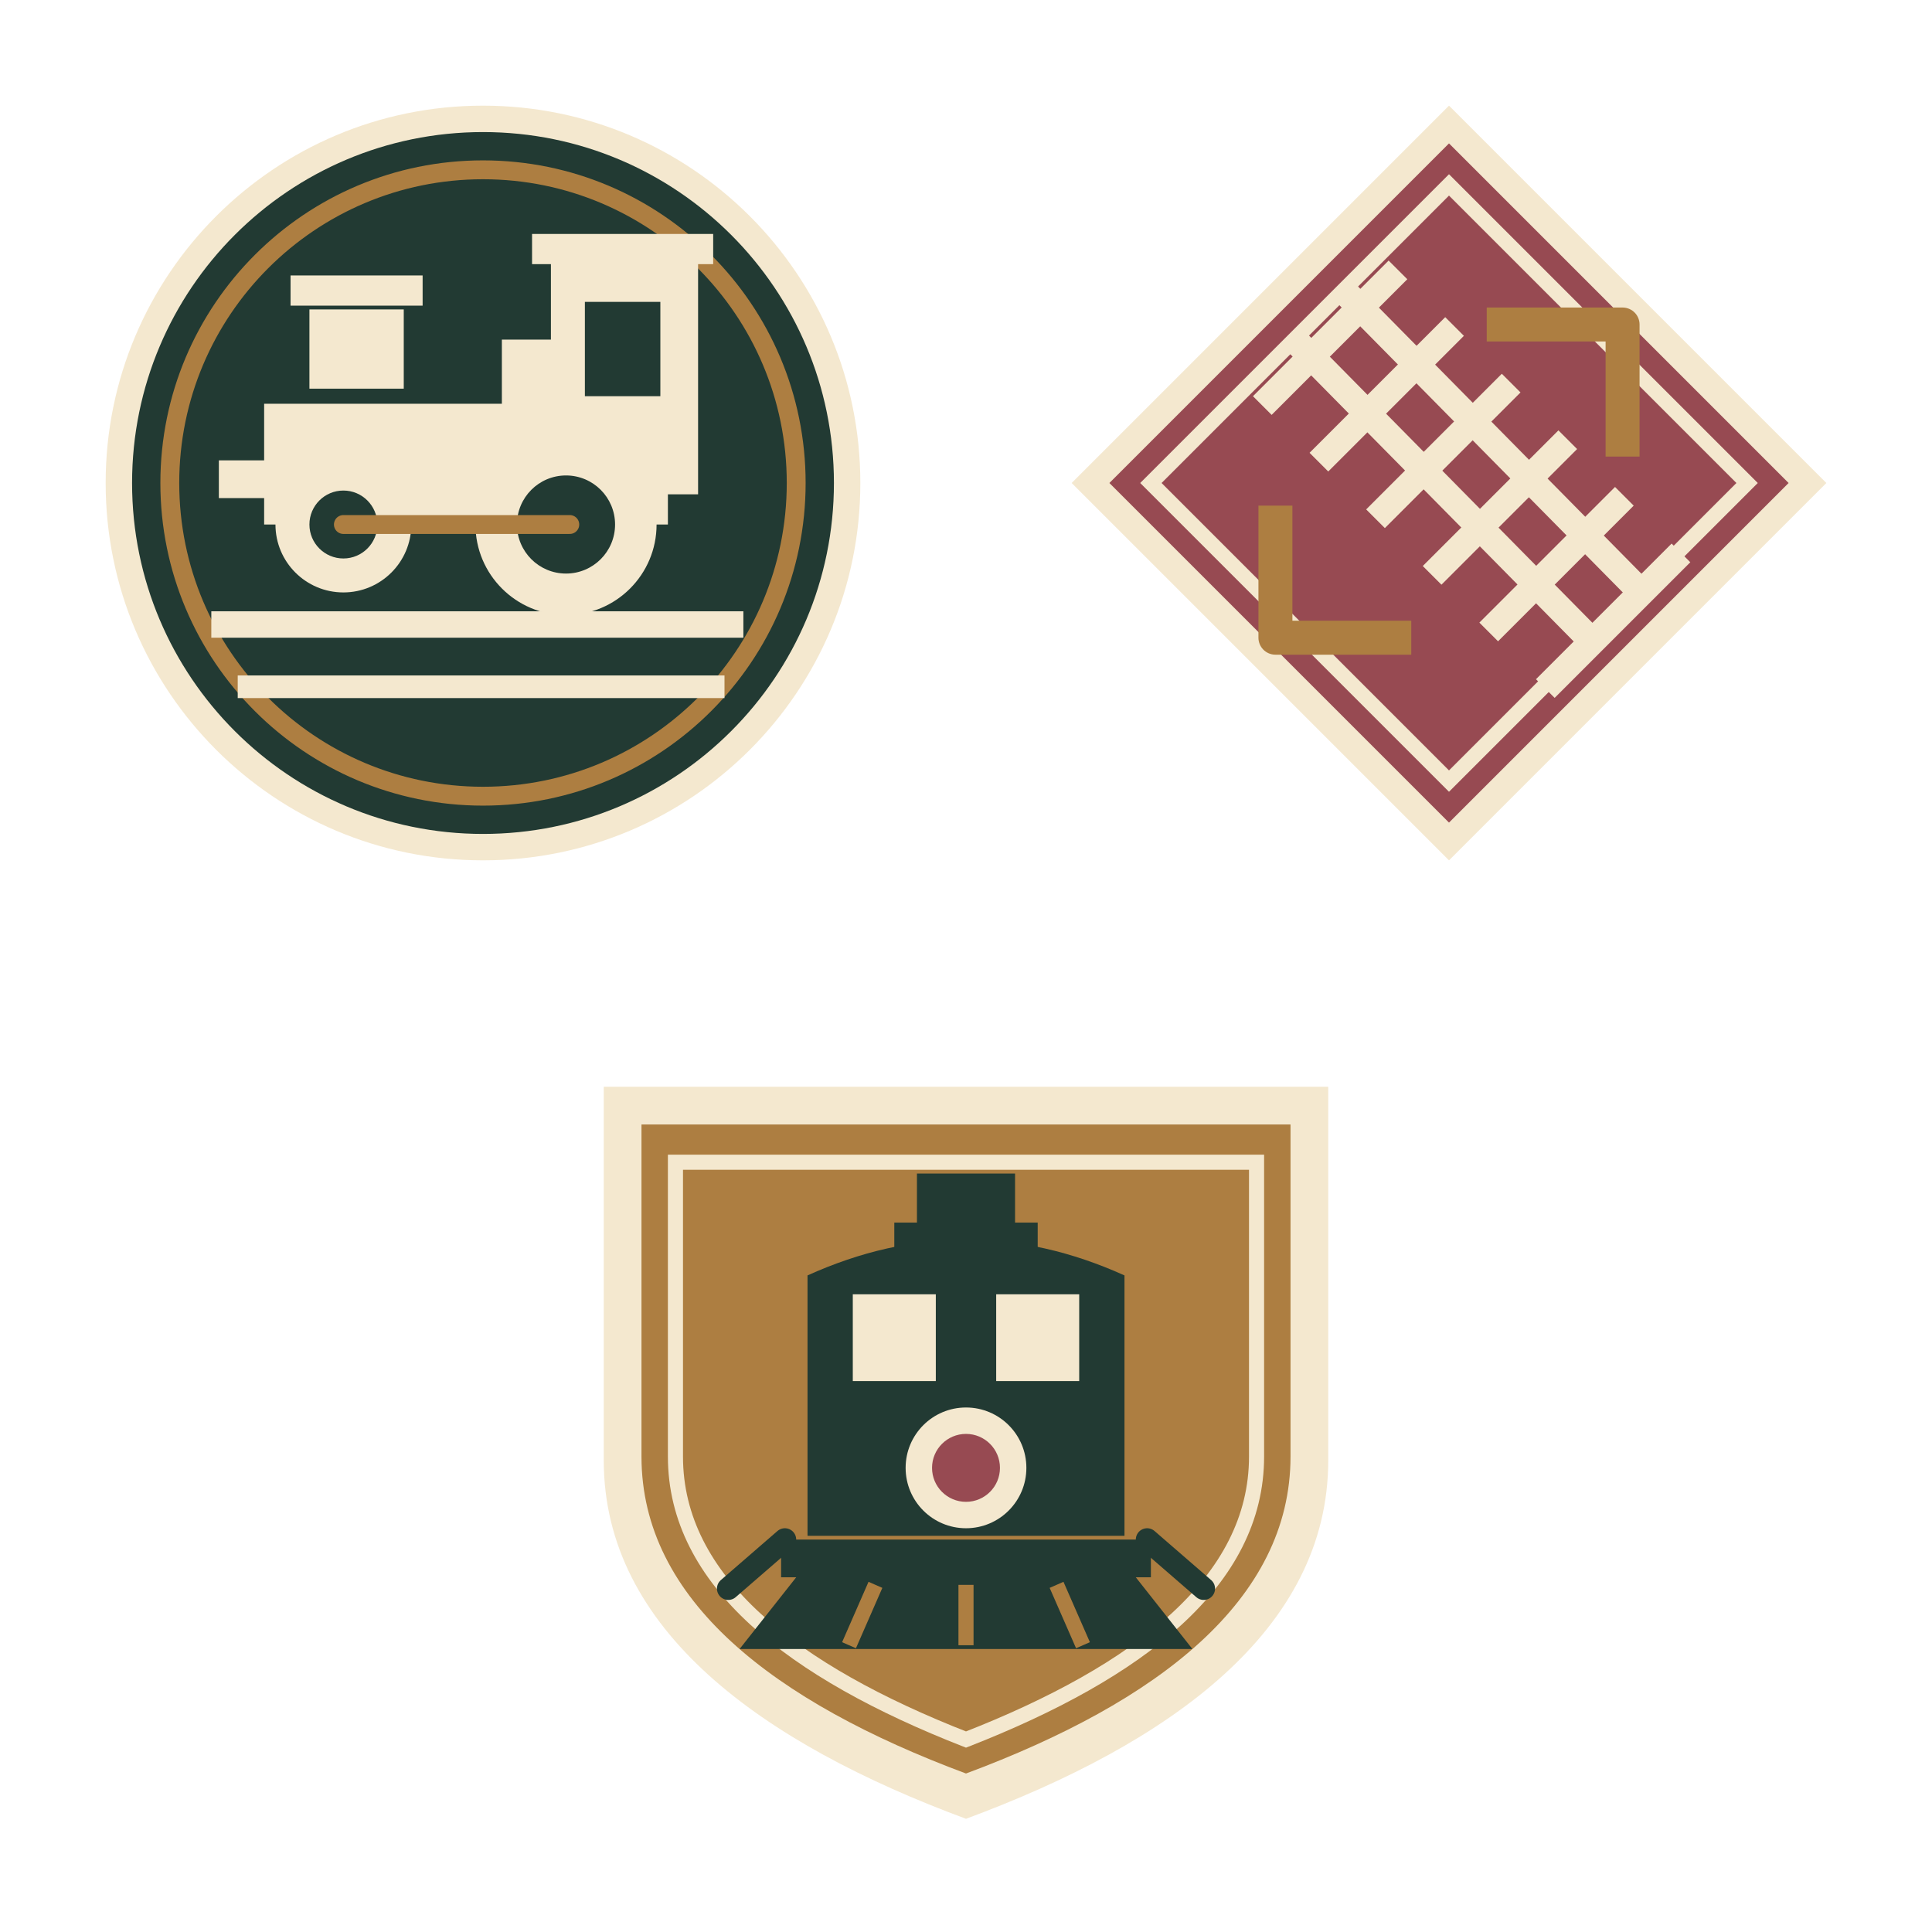
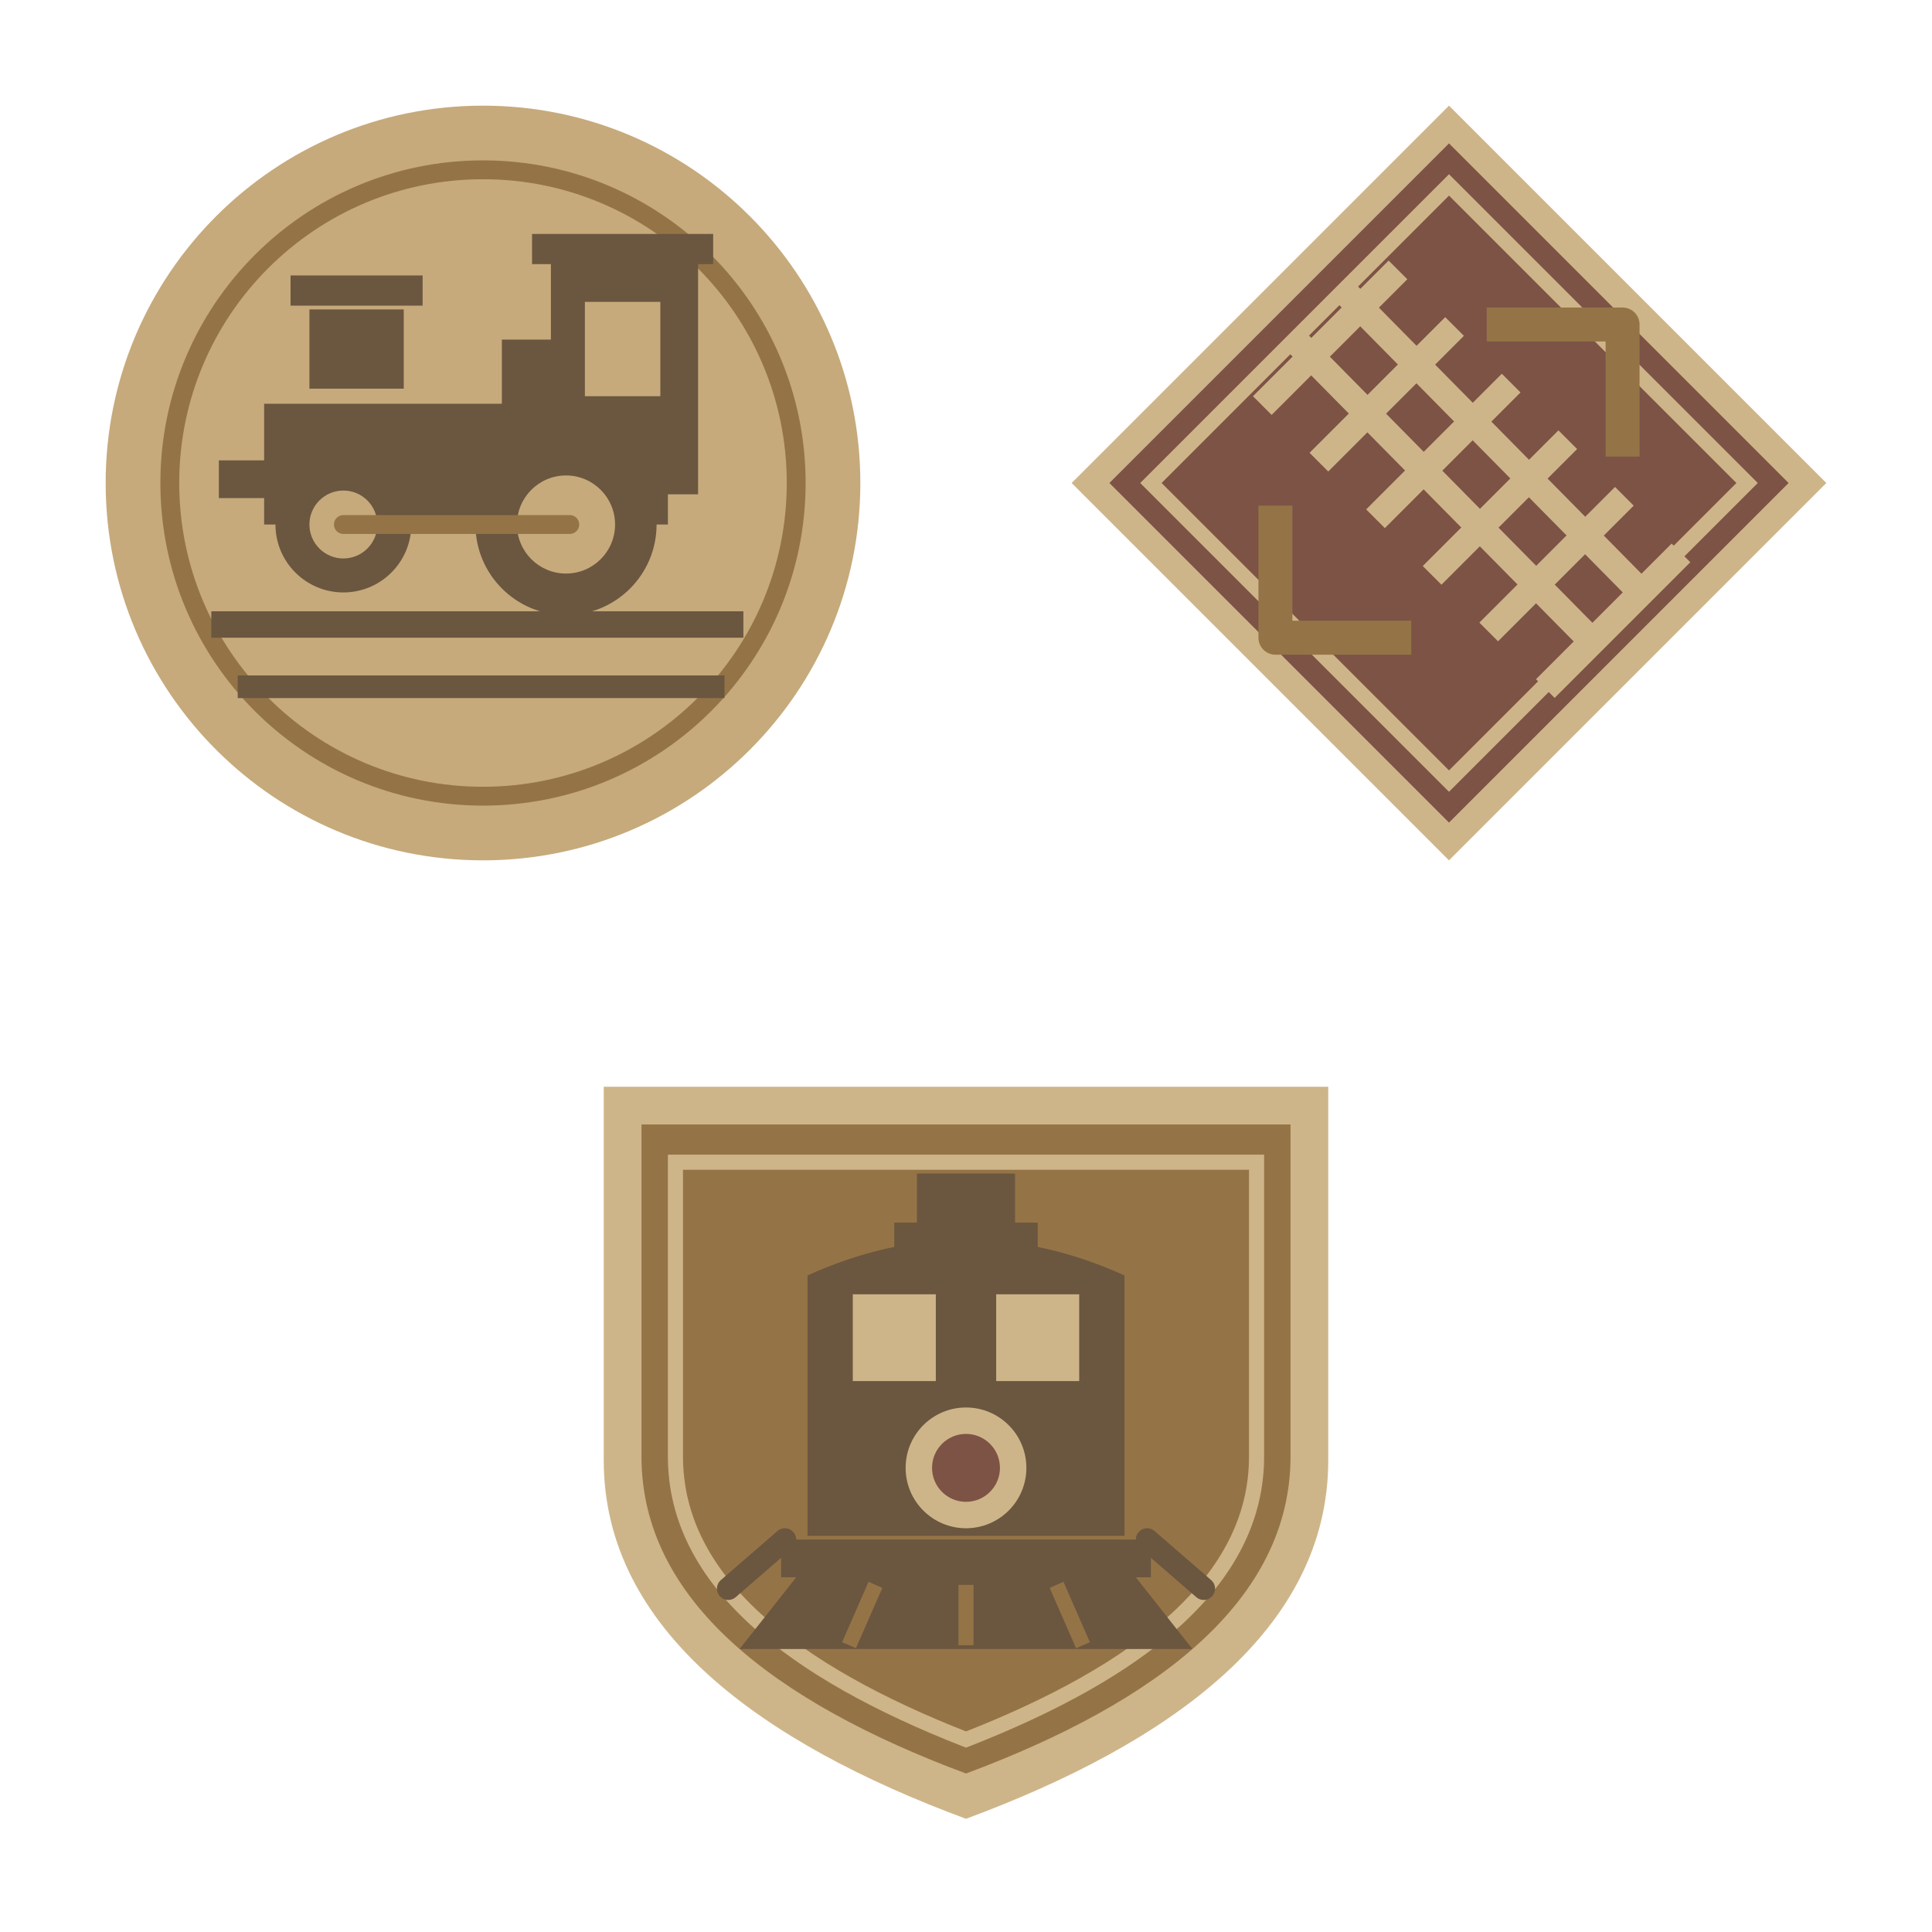
<svg xmlns="http://www.w3.org/2000/svg" width="512" height="512" viewBox="0 0 512 512">
  <g id="circle-locomotive">
-     <circle cx="128" cy="128" r="100" fill="#F4E8CF" />
-     <circle cx="128" cy="128" r="93" fill="#223A33" />
-     <circle cx="128" cy="128" r="83" fill="none" stroke="#AD7E41" stroke-width="5" />
-     <g fill="#F4E8CF">
+     <circle cx="128" cy="128" r="100" fill="#C6AA7B" />
+     <circle cx="128" cy="128" r="93" fill="#C6AA7B" />
+     <circle cx="128" cy="128" r="83" fill="none" stroke="#947446" stroke-width="5" />
+     <g fill="#6B5640">
      <path d="M70 107H133V90H146V68H185V131H177V139H70V132H58V122H70Z" />
      <path d="M82 82H107V103H82ZM77 73H112V81H77ZM141 62H189V70H141Z" />
      <circle cx="91" cy="139" r="18" />
      <circle cx="150" cy="139" r="24" />
      <path d="M56 162H197V169H56ZM63 179H192V185H63Z" />
    </g>
-     <path d="M155 80H175V105H155Z" fill="#223A33" />
-     <g fill="#223A33">
+     <path d="M155 80H175V105H155Z" fill="#C6AA7B" />
+     <g fill="#C6AA7B">
      <circle cx="91" cy="139" r="9" />
      <circle cx="150" cy="139" r="13" />
    </g>
-     <path d="M91 139H151" stroke="#AD7E41" stroke-width="5" stroke-linecap="round" />
+     <path d="M91 139H151" stroke="#947446" stroke-width="5" stroke-linecap="round" />
  </g>
  <g id="diamond-rails">
-     <path d="M384 28L484 128L384 228L284 128Z" fill="#F4E8CF" />
-     <path d="M384 38L474 128L384 218L294 128Z" fill="#974A52" />
-     <path d="M384 49L463 128L384 207L305 128Z" fill="none" stroke="#F4E8CF" stroke-width="4" />
-     <g fill="none" stroke="#F4E8CF" stroke-width="7" stroke-linecap="square">
+     <path d="M384 28L484 128L384 228L284 128Z" fill="#CEB589" />
+     <path d="M384 38L474 128L384 218L294 128Z" fill="#7D5346" />
+     <path d="M384 49L463 128L384 207L305 128Z" fill="none" stroke="#CEB589" stroke-width="4" />
+     <g fill="none" stroke="#CEB589" stroke-width="7" stroke-linecap="square">
      <path d="M346 93L420 168M359 80L433 155" />
      <path d="M337 105L368 74M352 120L383 89M367 135L398 104M382 150L413 119M397 165L428 134M412 180L443 149" />
    </g>
-     <path d="M374 169L338 169L338 134M394 86L430 86L430 121" fill="none" stroke="#AD7E41" stroke-width="9" stroke-linejoin="round" />
+     <path d="M374 169L338 169L338 134M394 86L430 86L430 121" fill="none" stroke="#947446" stroke-width="9" stroke-linejoin="round" />
  </g>
  <g id="shield-locomotive">
-     <path d="M160 288H352V387C352 432 310 462 256 482C202 462 160 432 160 387Z" fill="#F4E8CF" />
-     <path d="M170 298H342V386C342 424 307 451 256 470C205 451 170 424 170 386Z" fill="#AD7E41" />
-     <path d="M179 308H333V386C333 419 302 443 256 461C210 443 179 419 179 386Z" fill="none" stroke="#F4E8CF" stroke-width="4" />
-     <g fill="#223A33">
+     <path d="M160 288H352V387C352 432 310 462 256 482C202 462 160 432 160 387Z" fill="#CEB589" />
+     <path d="M170 298H342V386C342 424 307 451 256 470C205 451 170 424 170 386Z" fill="#947446" />
+     <path d="M179 308H333V386C333 419 302 443 256 461C210 443 179 419 179 386Z" fill="none" stroke="#CEB589" stroke-width="4" />
+     <g fill="#6B5640">
      <path d="M214 338Q256 319 298 338V407H214Z" />
      <path d="M237 324H275V334H237ZM243 311H269V324H243Z" />
      <path d="M207 408H305V418H207ZM211 418L196 437H316L301 418Z" />
    </g>
-     <path d="M226 343H248V366H226ZM264 343H286V366H264Z" fill="#F4E8CF" />
-     <circle cx="256" cy="389" r="16" fill="#F4E8CF" />
-     <circle cx="256" cy="389" r="9" fill="#974A52" />
-     <path d="M208 408L193 421M304 408L319 421" fill="none" stroke="#223A33" stroke-width="6" stroke-linecap="round" />
-     <path d="M256 420V436M232 420L225 436M280 420L287 436" fill="none" stroke="#AD7E41" stroke-width="4" />
+     <path d="M226 343H248V366H226ZM264 343H286V366H264Z" fill="#CEB589" />
+     <circle cx="256" cy="389" r="16" fill="#CEB589" />
+     <circle cx="256" cy="389" r="9" fill="#7D5346" />
+     <path d="M208 408L193 421M304 408L319 421" fill="none" stroke="#6B5640" stroke-width="6" stroke-linecap="round" />
+     <path d="M256 420V436M232 420L225 436M280 420L287 436" fill="none" stroke="#947446" stroke-width="4" />
  </g>
</svg>
